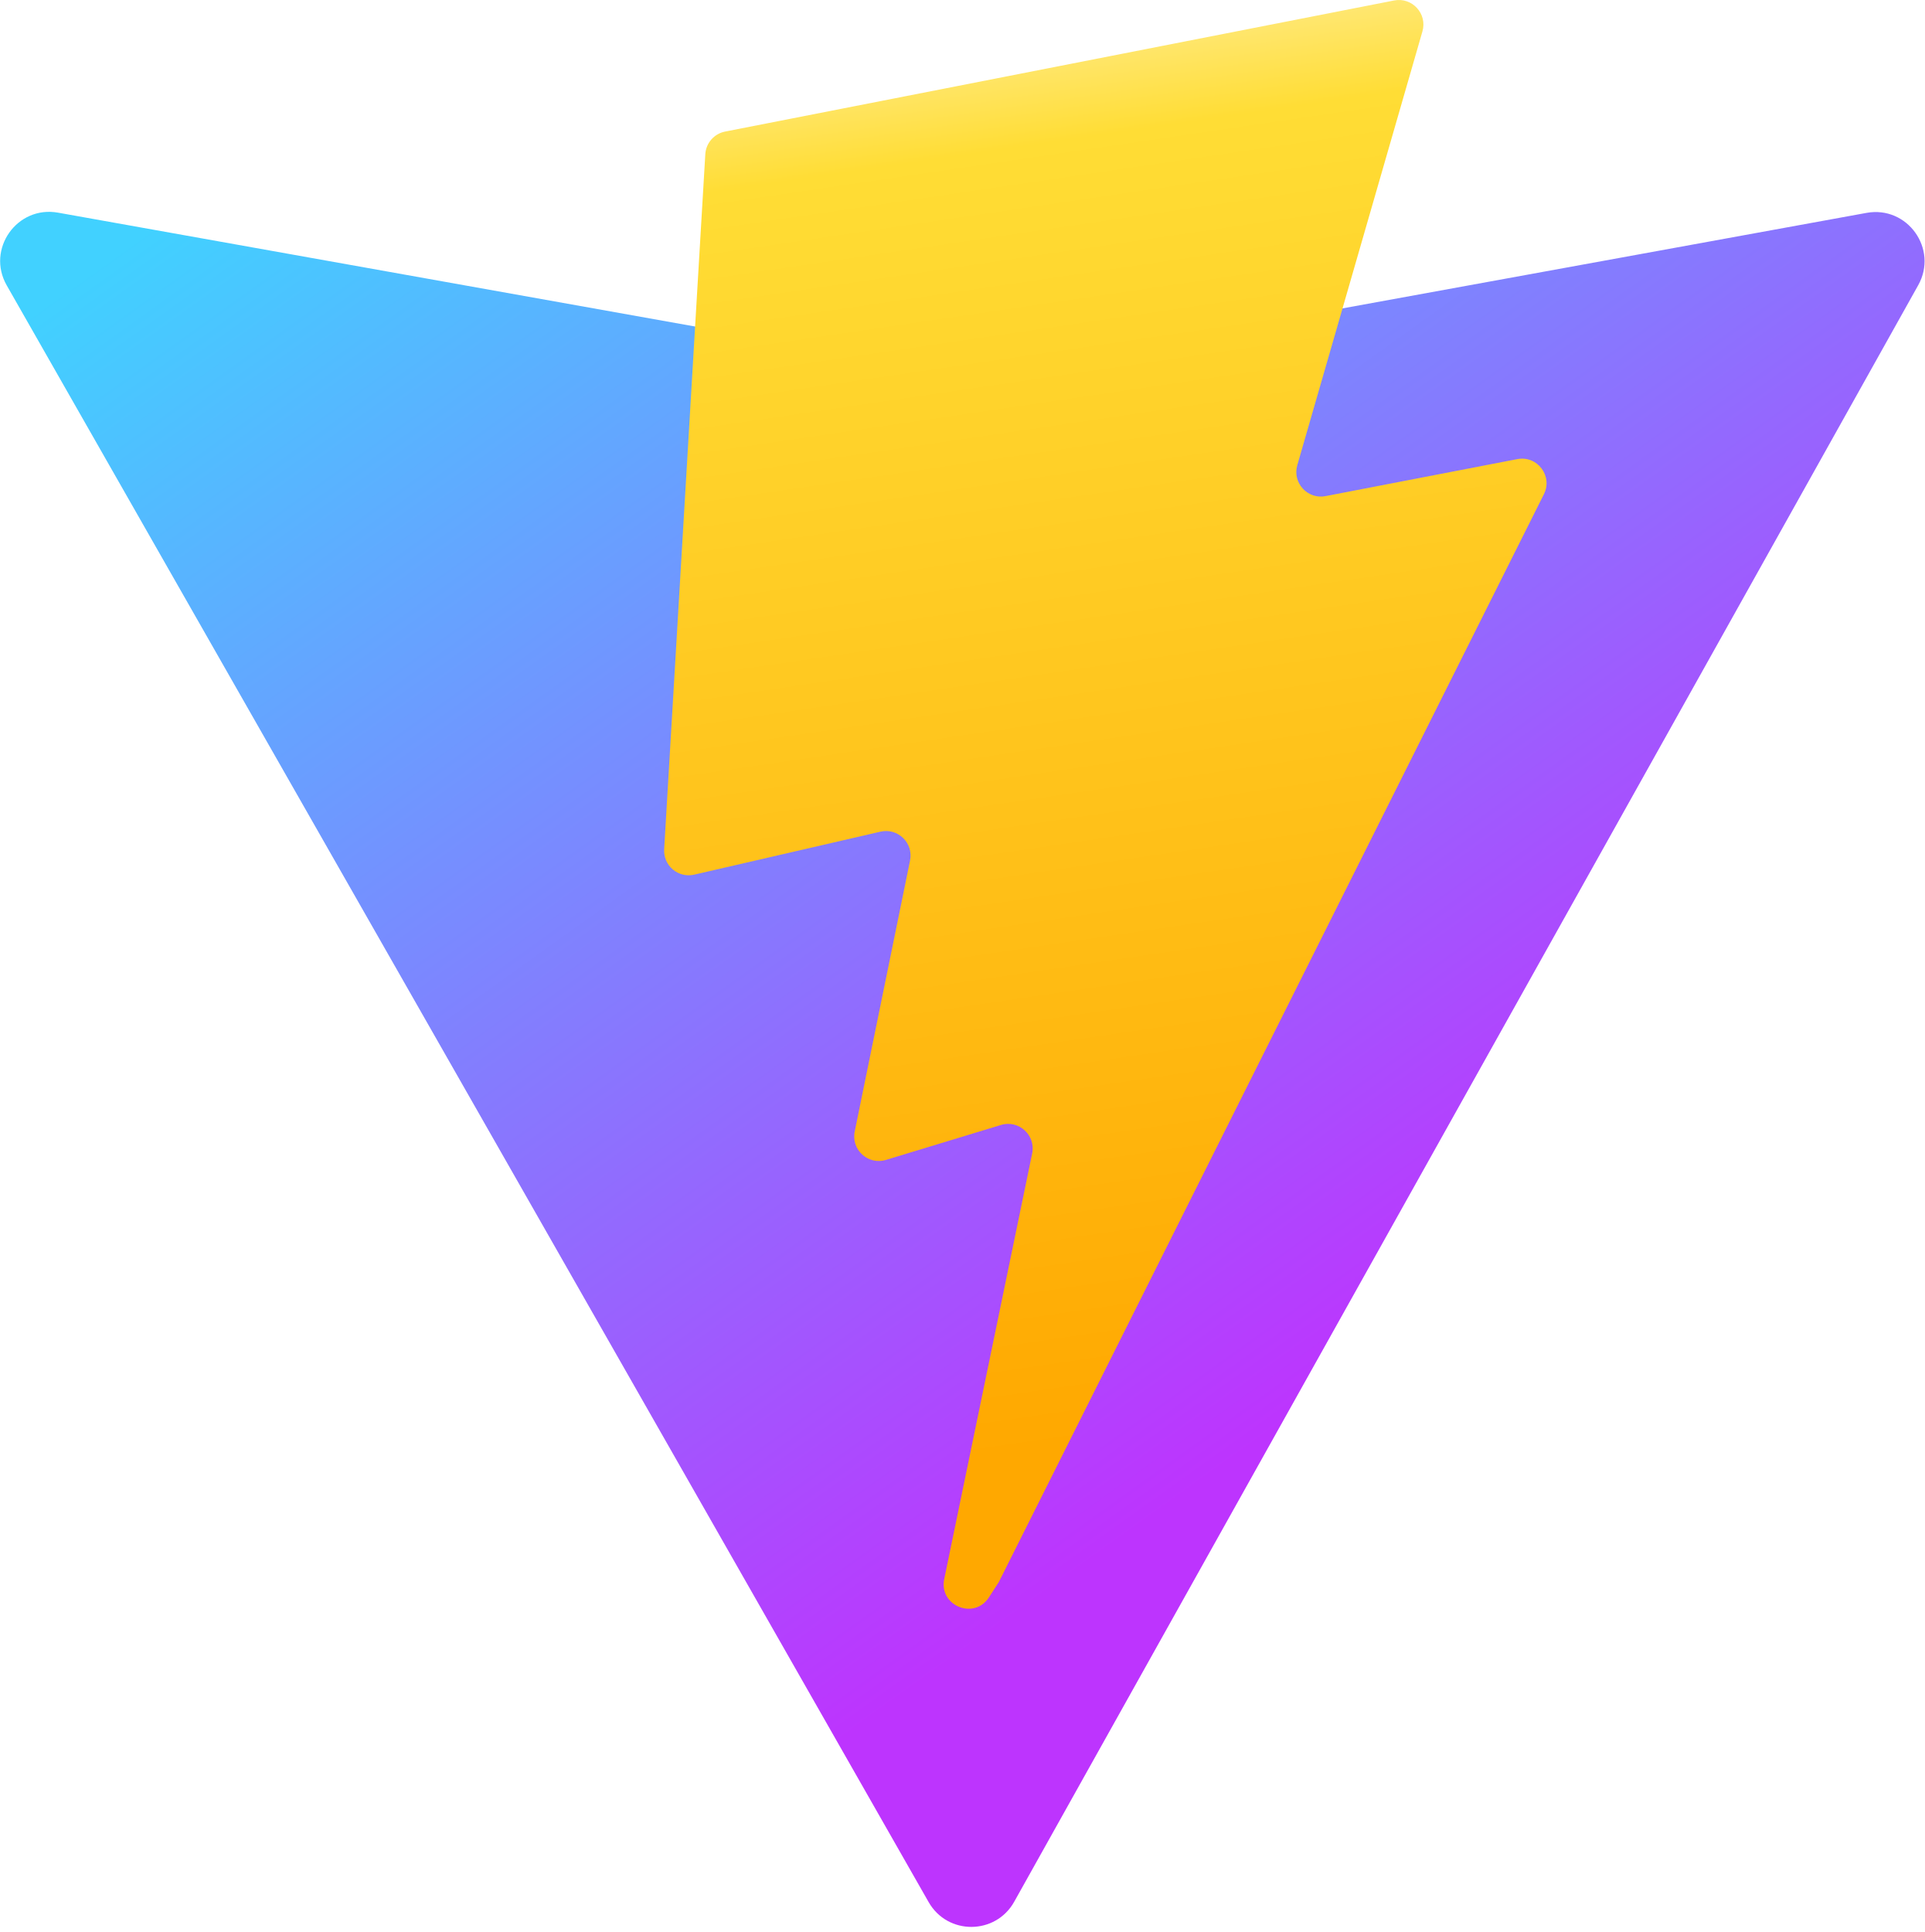
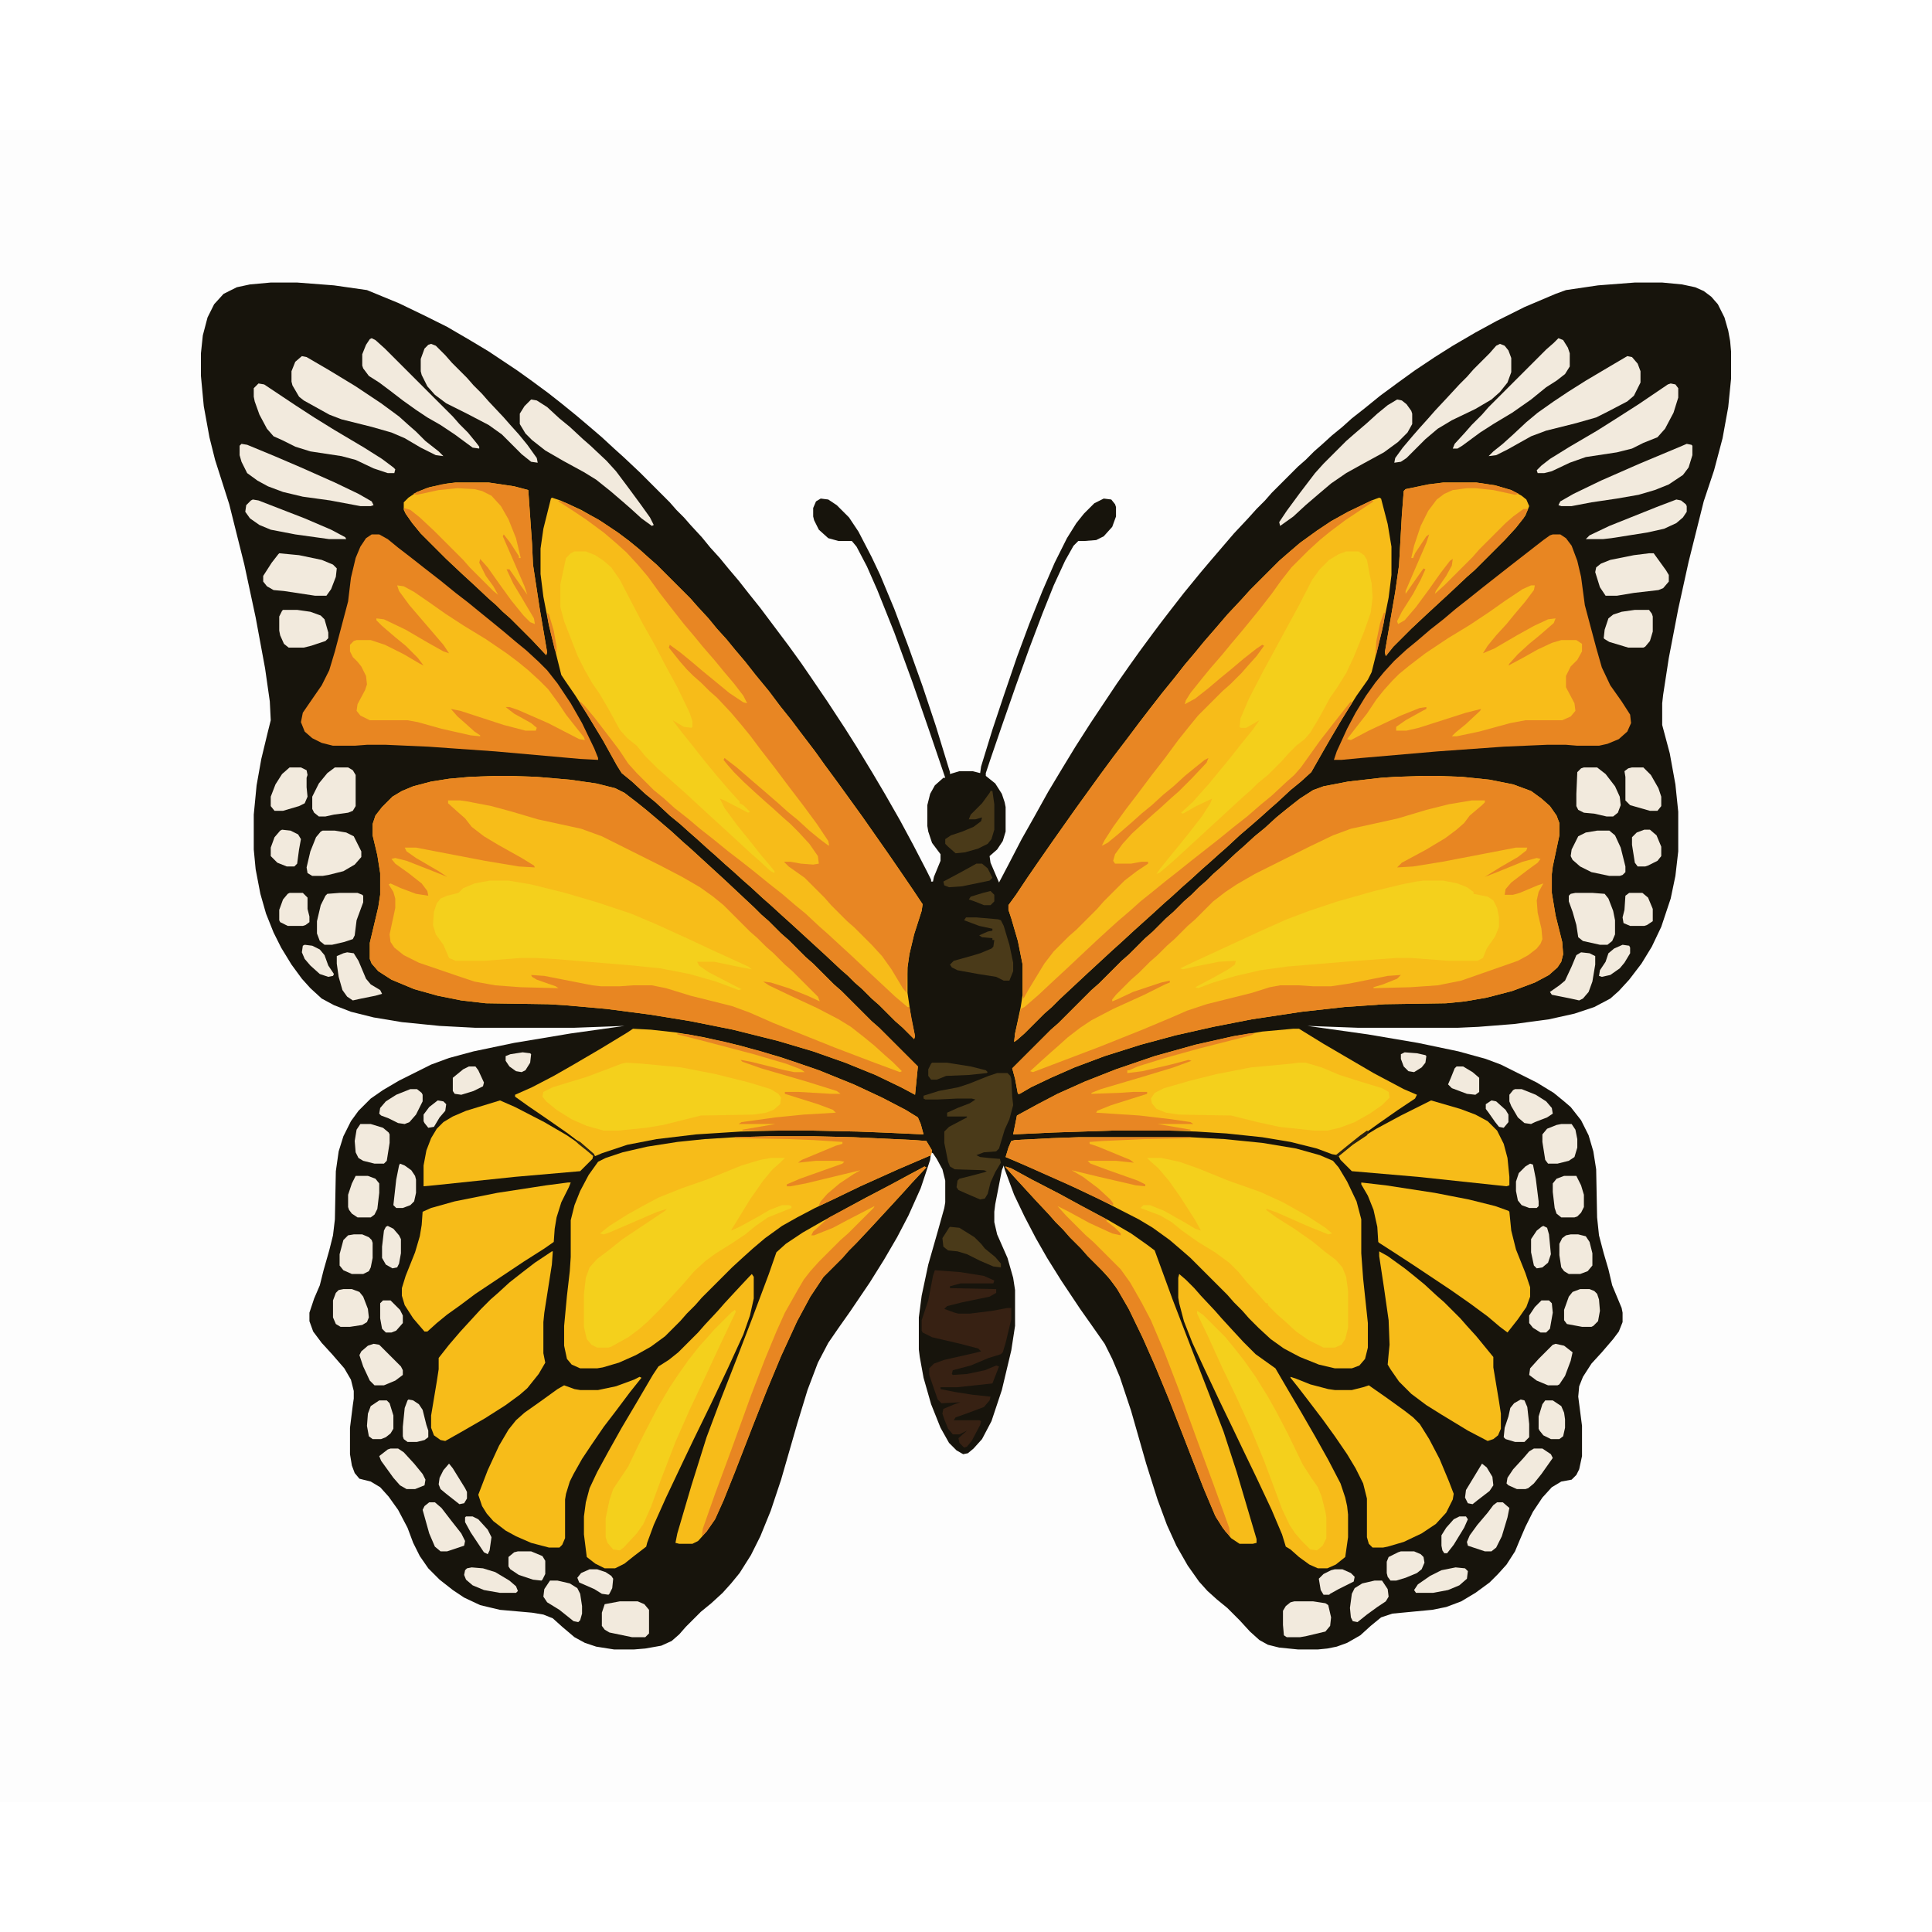
- <svg xmlns="http://www.w3.org/2000/svg" aria-hidden="true" role="img" class="iconify iconify--logos" width="31.88" height="32" preserveAspectRatio="xMidYMid meet" viewBox="0 0 256 257">
-   <defs>
-     <linearGradient id="IconifyId1813088fe1fbc01fb466" x1="-.828%" x2="57.636%" y1="7.652%" y2="78.411%">
-       <stop offset="0%" stop-color="#41D1FF" />
-       <stop offset="100%" stop-color="#BD34FE" />
-     </linearGradient>
-     <linearGradient id="IconifyId1813088fe1fbc01fb467" x1="43.376%" x2="50.316%" y1="2.242%" y2="89.03%">
-       <stop offset="0%" stop-color="#FFEA83" />
-       <stop offset="8.333%" stop-color="#FFDD35" />
-       <stop offset="100%" stop-color="#FFA800" />
-     </linearGradient>
-   </defs>
-   <path fill="url(#IconifyId1813088fe1fbc01fb466)" d="M255.153 37.938L134.897 252.976c-2.483 4.44-8.862 4.466-11.382.048L.875 37.958c-2.746-4.814 1.371-10.646 6.827-9.67l120.385 21.517a6.537 6.537 0 0 0 2.322-.004l117.867-21.483c5.438-.991 9.574 4.796 6.877 9.62Z" />
-   <path fill="url(#IconifyId1813088fe1fbc01fb467)" d="M185.432.063L96.44 17.501a3.268 3.268 0 0 0-2.634 3.014l-5.474 92.456a3.268 3.268 0 0 0 3.997 3.378l24.777-5.718c2.318-.535 4.413 1.507 3.936 3.838l-7.361 36.047c-.495 2.426 1.782 4.5 4.151 3.78l15.304-4.649c2.372-.72 4.652 1.36 4.15 3.788l-11.698 56.621c-.732 3.542 3.979 5.473 5.943 2.437l1.313-2.028l72.516-144.72c1.215-2.423-.88-5.186-3.54-4.672l-25.505 4.922c-2.396.462-4.435-1.77-3.759-4.114l16.646-57.705c.677-2.35-1.37-4.583-3.769-4.113Z" />
+ <svg xmlns="http://www.w3.org/2000/svg" version="1.1" viewBox="0 0 2048 1773" width="1280" height="1280">
+   <path transform="translate(0)" d="m0 0h2048v1773h-2048z" fill="#FDFDFD" />
+   <path transform="translate(287,162)" d="m0 0h28l39 3 35 5 34 14 29 14 22 11 24 14 20 12 30 20 14 10 19 14 14 11 16 13 13 11 14 12 13 12 10 9 17 16 32 32 7 8 8 8 7 8 12 13 9 11 10 11 9 11 11 13 11 14 12 15 30 40 13 18 11 16 17 25 19 29 12 19 17 28 13 22 16 28 14 26 14 27 5 10v2h2l1-5 7-17v-7l-9-12-4-12-1-6v-22l3-12 5-9 9-8h2l-17-50-18-52-19-52-18-45-11-25-11-21-5-6h-14l-11-3-10-9-5-10-1-4v-9l3-7 5-3 8 1 9 6 13 13 10 15 14 27 9 19 15 36 15 40 15 42 14 42 15 49v2l10-3h14l8 2 1-7 12-39 12-36 14-41 13-35 14-35 13-30 13-26 10-16 8-10 11-11 10-5 8 1 4 5 1 3v10l-4 11-9 10-8 4-13 1h-6l-5 5-9 16-12 26-12 30-14 37-14 39-15 43-12 35-5 15v3l10 8 7 11 3 9 1 5v26l-3 10-6 9-8 7 1 7 9 21 10-19 14-27 13-23 15-27 15-25 14-23 16-25 28-42 14-20 10-14 14-19 9-12 10-13 14-18 18-22 11-13 24-28 15-16 9-10 9-9 7-8 28-28 8-7 9-9 8-7 11-10 11-9 10-9 14-11 16-13 19-14 18-13 21-14 19-12 24-14 22-12 30-15 33-14 11-4 34-5 39-3h29l21 2 14 3 9 4 8 6 7 8 7 14 4 14 2 11 1 11v29l-3 30-6 33-9 34-11 33-16 64-11 50-10 52-6 39-1 9v23l8 30 6 33 3 29v42l-3 26-5 24-10 30-10 21-11 18-13 17-11 12-9 8-17 9-21 7-27 6-37 5-38 3-22 1h-105l-54-2 64 9 53 9 43 9 29 8 16 6 38 19 18 11 11 9 7 6 11 14 8 16 5 17 3 19 1 51 2 19 5 19 5 17 4 17 10 24 1 5v10l-4 10-6 8-12 14-11 12-9 14-4 10-1 11 4 31v32l-3 14-3 6-5 5-11 2-10 6-10 11-10 15-8 16-6 14-5 12-9 14-9 10-9 9-15 11-15 9-16 6-15 3-42 4-12 4-11 9-11 10-14 8-11 4-10 2-10 1h-21l-20-2-12-3-9-5-10-9-11-12-13-13-11-9-10-9-9-10-12-17-12-21-10-22-10-27-12-38-16-56-12-36-8-19-8-16-14-20-12-17-20-30-15-24-12-21-12-23-11-23-10-27-1-4-2 5-7 36-1 8v11l3 13 11 25 6 21 2 13v38l-4 26-10 42-11 33-10 19-9 10-6 5-5 1-7-4-8-8-9-16-10-25-8-28-4-22-1-8v-34l3-23 7-33 10-35 7-25 1-6v-23l-3-12-6-11-4-6-2-1-1 8-10 30-13 29-12 23-14 24-15 24-21 31-12 17-11 16-11 21-11 29-11 36-17 59-11 33-11 27-10 20-12 19-9 11-9 10-12 11-11 9-16 16-7 8-8 7-11 5-17 3-12 1h-21l-19-3-12-4-11-6-13-11-10-9-10-4-12-2-34-3-21-5-17-8-12-8-14-11-12-12-9-13-7-14-6-16-10-19-10-14-9-10-10-6-12-3-5-6-3-8-2-12v-28l3-24 1-7v-8l-3-12-7-12-13-15-11-12-9-12-4-11v-9l5-15 6-14 4-16 6-21 4-16 2-17 1-51 3-21 5-16 8-16 8-11 13-13 13-9 17-10 34-17 19-7 26-7 43-9 60-10 57-8-54 2h-104l-38-2-40-4-30-5-24-6-18-7-13-7-12-11-9-10-11-15-11-18-8-16-8-20-6-21-5-26-2-21v-37l3-31 5-28 7-29 3-12-1-20-5-35-10-54-12-56-16-64-15-47-6-24-6-33-3-32v-24l2-19 5-19 7-14 10-11 14-7 14-3z" fill="#17140C" />
+   <path transform="translate(1508,685)" d="m0 0h15l27 1 29 3 25 5 19 7 11 8 9 8 7 10 3 8v13l-7 33-1 8v20l4 24 7 28 1 13-2 8-4 6-9 8-15 8-24 9-27 7-23 4-20 2-65 1-43 3-45 5-53 8-41 8-40 9-37 10-38 12-32 12-25 11-21 10-12 7h-2l-3-16-3-11 41-41 8-7 35-35 8-7 24-24 8-7 17-17 8-7 14-14 8-7 11-11 8-7 8-8 8-7 7-7 8-7 16-15 8-7 12-11 11-9 12-11 11-9 14-11 14-9 11-4 26-5 35-4 15-1z" fill="#F7BD19" />
+   <path transform="translate(525,685)" d="m0 0h15l29 1 35 3 28 4 20 5 10 5 13 10 10 8 13 11 14 12 12 11 8 7 36 33 32 30 7 7 8 7 13 13 8 7 18 18 8 7 22 22 8 7 32 32 8 7 41 41-3 30-15-8-27-13-32-13-34-12-37-11-48-12-45-9-43-7-46-6-45-4-17-1-66-1-26-3-25-5-25-7-24-10-14-9-7-8-2-5v-17l9-38 2-13v-23l-3-19-5-21v-12l3-9 7-9 11-11 10-6 12-5 19-5 19-3 22-2z" fill="#F7BD19" />
+   <path transform="translate(1462,390)" d="m0 0 2 1 7 27 4 24v30l-3 24-7 35-11 44-4 8-12 17-15 24-13 22-20 35-11 10-11 9-14 13-8 7-10 9-8 7-14 12-14 13-8 7-10 9-8 7-12 11-8 7-12 11-8 7-12 11-20 18-13 12-10 9-26 24-30 28-8 8-8 7-21 21-8 7-3 2 1-9 6-28 2-13v-32l-5-25-7-24-3-9v-5l8-11 12-18 11-16 16-23 24-34 26-36 14-19 16-21 12-16 10-13 14-18 13-16 11-14 11-13 9-11 13-15 12-14 15-16 9-10 31-31 8-7 14-12 18-13 15-10 18-10 25-12z" fill="#F7BC19" />
+   <path transform="translate(585,390)" d="m0 0 9 3 22 10 21 12 18 12 12 9 11 9 10 9 8 7 36 36 7 8 12 13 9 11 10 11 9 11 11 13 11 14 14 17 12 16 12 15 9 12 16 21 10 14 14 19 26 36 28 40 11 16 15 22 10 15-1 7-8 25-5 21-2 14v27l4 27 4 19-1 3-12-12-8-7-17-17-8-7-10-10-8-7-7-7-8-7-16-15-36-33-10-9-12-11-8-7-13-12-8-7-11-10-8-7-11-10-8-7-11-10-8-7-10-9-11-9-15-14-11-9-14-13-11-9-5-8-15-27-17-28-12-19-11-16-4-6-13-52-6-31-3-24v-27l3-21 8-32z" fill="#F7BC19" />
+   <path transform="translate(815,1067)" d="m0 0h48l42 1 64 3 13 1 6 10-1 5-35 15-40 18-29 14-19 9-19 10-16 9-18 13-13 11-10 9-12 11-32 32-7 8-9 9-7 8-16 16-15 11-16 9-18 8-17 5-6 1h-18l-9-4-5-6-3-14v-21l3-32 3-26 1-15v-39l4-16 6-15 9-17 10-14 8-4 18-6 26-6 32-5 29-3 32-2z" fill="#F7BC19" />
+   <path transform="translate(1143,1068)" d="m0 0h119l36 2 40 4 36 6 25 7 14 6 6 7 9 15 10 21 5 19v36l2 27 5 47v26l-3 12-6 7-8 3h-18l-17-4-20-8-17-9-14-10-13-12-10-10-7-8-9-9-7-8-39-39-8-7-14-12-18-13-15-9-41-21-36-17-36-16-28-12 3-10 3-7 4-1 39-2z" fill="#F7BC19" />
+   <path transform="translate(1508,685)" d="m0 0h15l27 1 29 3 25 5 19 7 11 8 9 8 7 10 3 8v13l-7 33-1 8v20l4 24 7 28 1 13-2 8-4 6-9 8-15 8-24 9-27 7-23 4-20 2-65 1-43 3-45 5-53 8-41 8-40 9-37 10-38 12-32 12-25 11-21 10-12 7h-2l-3-16-3-11 41-41 8-7 35-35 8-7 24-24 8-7 17-17 8-7 14-14 8-7 11-11 8-7 8-8 8-7 7-7 8-7 16-15 8-7 12-11 11-9 12-11 11-9 14-11 14-9 11-4 26-5 35-4 15-1zm52 26-24 4-24 6-30 9-27 6-23 5-19 7-25 12-58 29-19 11-12 8-13 10-19 19-8 7-14 14-8 7-10 10-8 7-12 12-8 7-16 16-4 5v2l5-2 17-8 30-10 9-2v2l-5 2-22 11-33 15-23 12-12 8-13 10-10 9-8 7-10 9-12 11 3 1 21-8 50-19 45-18 31-13 16-7 21-7 48-12 19-6 11-2h20l15 1h19l20-3 40-8 14-1-4 4-15 6-10 3v1l39-1 29-2 25-5 60-21 11-6 9-7 4-5 2-5-1-11-4-17-1-13 2-9 5-9-6 2-19 8-7 2h-9l1-6 6-7 17-13 11-8 3-4-4-1-15 4-27 11-13 5 16-10 19-11 9-7 1-3h-12l-78 15-31 5-17 1 5-5 26-14 20-12 12-9 8-7 6-8 13-11 3-3v-2z" fill="#E88622" />
+   <path transform="translate(525,685)" d="m0 0h15l29 1 35 3 28 4 20 5 10 5 13 10 10 8 13 11 14 12 12 11 8 7 36 33 32 30 7 7 8 7 13 13 8 7 18 18 8 7 22 22 8 7 32 32 8 7 41 41-3 30-15-8-27-13-32-13-34-12-37-11-48-12-45-9-43-7-46-6-45-4-17-1-66-1-26-3-25-5-25-7-24-10-14-9-7-8-2-5v-17l9-38 2-13v-23l-3-19-5-21v-12l3-9 7-9 11-11 10-6 12-5 19-5 19-3 22-2zm-50 26v3l10 9 8 7 7 9 13 10 15 9 25 14 13 8 1 2-17-1-36-6-73-14h-12l2 4 10 7 24 14 9 6-20-8-23-9-12-3-4 1 4 5 14 10 14 11 6 8 1 5-13-2-16-6-11-5-2 1 5 8 2 7v10l-6 28 1 8 4 6 10 8 16 8 41 14 18 6 22 4 27 2 40 1-3-2-20-7-5-3-1-2 14 1 51 10 9 1h20l14-1h20l15 3 26 8 44 11 19 7 25 11 65 26 42 16 27 10 2-1-10-10-8-7-11-10-11-9-14-11-13-8-23-12-28-13-23-11-6-4 8 1 19 6 20 8 13 6-2-5-27-27-8-7-12-12-8-7-9-9-8-7-28-28-11-9-14-10-19-11-23-12-62-31-22-8-46-10-27-8-22-6-26-5-7-1z" fill="#E88622" />
+   <path transform="translate(1646,429)" d="m0 0h8l6 4 6 8 6 16 4 17 4 30 12 45 6 21 9 19 12 17 9 14 1 9-4 9-9 8-12 5-9 2h-23l-12-1h-20l-46 2-70 5-81 7-21 2h-8l3-9 11-24 9-17 11-18 10-14 9-11 11-12 13-12 11-9 14-12 14-11 13-11 14-11 15-12 28-22 36-28 7-5z" fill="#E88622" />
+   <path transform="translate(394,429)" d="m0 0h8l9 5 11 9 13 10 14 11 18 14 16 13 13 10 11 9 16 13 11 9 13 11 11 9 13 12 9 9 11 14 14 21 12 21 13 27 4 10v2l-19-1-90-8-71-5-45-2h-20l-13 1h-23l-12-3-10-5-8-7-4-10 2-10 11-16 9-13 8-16 6-20 14-53 3-25 5-21 5-12 6-9z" fill="#E88622" />
+   <path transform="translate(671,953)" d="m0 0 19 1 27 3 29 5 39 9 42 12 41 14 37 15 30 14 25 13 13 8 3 7 3 11-44-2-26-1-48-1h-37l-39 1-47 3-42 5-31 6-27 9-7 3-12-11-17-13-23-16-19-13-14-10v-2l18-8 23-12 21-12 29-17 28-17z" fill="#F7BC19" />
+   <path transform="translate(1371,953)" d="m0 0h6l26 16 53 31 32 17 14 6-2 4-18 12-20 14-18 13-12 9-14 12-6-1-16-6-28-7-30-5-38-4-32-2-29-1h-61l-61 2-43 2 4-20 22-12 21-11 29-13 33-13 41-14 43-12 40-9 31-5z" fill="#F7BC19" />
+   <path transform="translate(1454,393)" d="m0 0 2 1-30 20-16 12-11 9-12 11-18 18-11 14-10 14-14 18-18 22-11 13-9 11-13 15-9 11-12 15-5 8-1 4 11-6 14-11 13-11 11-9 13-11 14-11 6-4 2 1-8 11-9 10-7 8-12 12-8 7-26 26-9 11-12 15-14 19-14 18-15 20-13 17-13 18-9 14-3 6 6-3 11-9 15-13 10-9 11-9 12-11 11-9 12-11 11-9 10-8 4-2-2 5-16 17-13 13-8 7-12 11-8 7-10 9-12 11-10 11-8 11-2 7 2 3h17l11-2h7v2l-12 8-13 10-22 22-7 8-22 22-8 7-16 16-10 13-17 28-5 9-1-4v-32l-5-25-7-24-3-9v-5l8-11 12-18 11-16 16-23 24-34 26-36 14-19 16-21 12-16 10-13 14-18 13-16 11-14 11-13 9-11 13-15 12-14 15-16 9-10 31-31 8-7 14-12 18-13 15-10 18-10z" fill="#E88623" />
+   <path transform="translate(592,393)" d="m0 0 9 3 16 8 17 9 21 14 12 9 11 9 10 9 8 7 36 36 7 8 12 13 9 11 10 11 9 11 11 13 11 14 14 17 12 16 12 15 9 12 16 21 10 14 14 19 26 36 28 40 11 16 15 22 10 15-1 7-8 25-5 21-2 14-1 27-4-5-12-20-10-14-11-12-18-18-8-7-17-17-7-8-21-21-17-12-5-5h7l11 2 13 1 6-1-1-8-9-13-12-13-8-8-8-7-11-10-8-7-10-9-13-12-10-10-7-8-4-5 1-2 13 10 15 13 14 12 15 13 10 9 11 9 12 11 11 9 8 6 2 1-1-5-12-18-14-19-16-21-15-20-14-18-12-16-9-11-11-13-15-16-8-7-9-9-8-7-7-7-7-8-12-15 1-3 11 8 11 9 13 11 11 9 17 14 15 10 4 1-4-8-10-13-11-13-9-11-13-15-9-11-11-13-11-14-14-18-13-18-11-13-12-13-10-9-14-12-19-14-15-10-14-9z" fill="#E88623" />
+   <path transform="translate(797,1213)" d="m0 0 2 3v23l-4 18-7 20-16 35-18 38-19 39-11 23-18 38-13 29-7 19-1 4-13 10-10 8-10 5h-11l-10-5-9-7-3-24v-19l2-15 4-15 8-17 12-22 14-25 16-27 17-29 6-9 11-7 10-8 21-21 7-8 14-15 7-8 12-13 14-15z" fill="#F7BB19" />
+   <path transform="translate(1250,1213)" d="m0 0 7 6 9 9 7 8 15 16 7 8 11 12 12 13 13 13 21 15 14 24 13 22 15 26 14 25 13 25 5 15 2 9 1 9v24l-3 21-10 8-9 4h-10l-9-4-11-8-9-8-5-3-4-13-11-26-16-34-14-29-11-23-14-29-16-34-13-28-9-23-5-19-1-6v-21z" fill="#F7BB19" />
+   <path transform="translate(609,447)" d="m0 0h12l10 4 9 6 8 7 9 13 24 46 13 23 12 23 12 22 13 27 3 9v6l-1 1-8-1-12-7 10 13 12 15 11 14 14 17 12 14 9 10 3 3v2l4 2 7 7-2 1-25-13-5-2 5 10 14 19 13 16 11 14 11 13 4 5v2l-4-2-12-11-8-7-13-12-36-33-13-12-12-11-8-7-10-9-8-7-13-13-9-11-10-8-8-9-12-22-10-17-7-10-8-14-8-16-14-36-4-15v-24l6-28 5-5z" fill="#F4CF1B" />
+   <path transform="translate(1427,447)" d="m0 0h13l6 4 3 5 3 16 2 9 1 15-2 16-7 20-11 27-8 17-10 16-7 10-12 22-9 15-6 7-9 7-8 8-7 8-15 15-11 9-7 7-8 7-12 11-13 12-12 11-13 12-24 22-14 12-4 2 4-6 13-16 9-11 8-10 14-18 9-14 2-5-17 8-14 8-2-1 13-12 7-8 9-10 9-11 14-17 11-14 13-16 7-10-14 8h-6l-1-1 1-9 9-21 15-29 12-22 13-24 12-22 15-29 8-11 10-10 10-6z" fill="#F4CF1B" />
+   <path transform="translate(519,796)" d="m0 0h20l24 4 36 9 34 10 36 12 26 11 33 15 30 14 35 16 4 3-11-2-29-6h-18l2 4 10 7 27 14 8 4-3 1-24-9-28-8-31-6-29-3-84-7-19-1h-16l-39 3h-30l-7-3-6-14-8-11-3-10 1-14 3-9 4-5 7-3 12-3 5-5 12-5z" fill="#F4D01C" />
+   <path transform="translate(1509,796)" d="m0 0h21l15 3 10 4 7 5v2l15 3 6 4 4 8 2 10v10l-4 10-9 13-4 10-6 3h-30l-40-3h-16l-42 3-73 6-29 4-26 6-24 7-16 6-3-1 19-10 16-9 7-5 1-4-18 1-25 5-13 3-3-1 19-9 65-30 29-13 24-9 30-10 39-11 29-7 15-3z" fill="#F4D01C" />
+   <path transform="translate(1623,483)" d="m0 0h4l-1 5-9 12-11 13-9 11-11 12-9 11-5 8 12-5 24-14 18-10 15-7 8-1-2 5-15 13-11 9-12 11-9 10-1 2 15-8 16-9 15-7 10-3h16l6 4v8l-5 9-7 7-5 10v12l9 17 1 8-5 6-9 4h-39l-16 3-33 9-24 5h-5l4-4 11-9 15-14 1-2-16 4-50 16-13 3h-11v-4l10-7 18-10 4-2v-2l-7 1-20 8-34 16-19 10-4-1 10-13 11-14 10-15 8-10 9-10 7-7 11-9 17-13 24-16 23-14 21-14 17-12 18-12z" fill="#F8BD19" />
+   <path transform="translate(421,483)" d="m0 0 7 1 11 6 16 11 17 12 20 13 23 14 22 15 12 9 11 9 12 11 9 9 11 15 8 12 11 14 8 10 1 3-6-1-33-17-32-14-9-3h-4l9 7 18 10 6 5-1 3h-11l-23-6-46-15-10-2 7 8 8 7 10 9 6 4v1l-10-1-31-7-25-7-11-2h-40l-10-5-4-5 1-7 8-15 2-6-1-9-5-10-4-5-5-5-3-6v-7l4-4 3-1h15l15 5 20 10 17 10 4 2-6-8-13-13-11-9-14-12-6-6v-2l8 1 23 11 24 14 16 9 6 2-6-9-36-42-11-15z" fill="#F8BD19" />
+   <path transform="translate(980,1099)" d="m0 0 2 1-15 16-9 10-11 12-24 26-15 16-8 8-7 8-20 20-14 21-14 26-17 37-15 36-15 38-19 49-12 30-9 20-9 13-9 10-6 3h-14l-4-1 2-10 15-51 16-51 15-40 18-46 15-39 18-48 8-23 10-9 18-12 21-12 46-25 25-13 22-12z" fill="#F7BC19" />
+   <path transform="translate(1066,1099)" d="m0 0 6 2 22 12 29 15 22 12 30 16 24 14 17 12 8 6 19 52 20 52 19 49 15 39 14 43 21 71v4l-4 1h-14l-9-6-9-11-8-13-13-31-19-49-18-46-15-36-12-27-14-29-12-21-8-11-9-10-15-15-7-8-12-12-7-8-8-8-7-8-15-16-22-24-9-10z" fill="#F7BC19" />
+   <path transform="translate(817,1090)" d="m0 0h15l-5 5-8 7-10 12-14 20-11 18-8 13-1 2 9-4 20-11 12-7 13-5h7l3 1v2l-25 10-13 9-11 9-15 10-16 10-11 8-12 11-13 15-11 12-12 13-14 14-8 7-12 9-18 10-3 1h-12l-6-3-5-6-3-13v-35l2-17 4-11 8-9 12-9 15-12 45-30 2-2-10 3-51 22-6 2-4-1 10-8 19-12 18-10 15-8 25-10 26-9 37-15 20-6z" fill="#F4D01C" />
+   <path transform="translate(1216,1090)" d="m0 0h15l19 4 20 7 32 13 34 12 24 11 25 14 20 13 7 6-4 1-20-8-34-15-11-4-1 1 11 8 19 12 20 14 12 10 12 9 7 8 4 10 2 15v39l-3 12-4 6-7 3h-12l-16-8-13-9-12-11-8-7-10-10v-2h-2l-7-8-13-14-9-11-10-10-15-11-18-11-17-12-11-9-12-7-21-8 3-3h7l15 6 23 13 10 6 6 2-6-11-16-25-12-17-11-13-9-8z" fill="#F4D01C" />
+   <path transform="translate(602,1116)" d="m0 0h3l-2 5-8 16-5 16-2 12-1 14-10 7-22 14-51 34-16 12-14 10-11 9-10 9h-3l-12-14-9-14-3-10v-8l4-13 10-25 5-17 2-12 1-14 9-4 25-7 45-9 52-8z" fill="#F7BC19" />
+   <path transform="translate(1443,1116)" d="m0 0 26 3 52 8 36 7 28 7 14 5 1 1 2 20 5 20 10 25 5 15v10l-4 11-9 13-11 14-8-6-13-11-19-14-20-14-39-26-23-15-14-9-1-1-1-16-4-18-6-15-7-12z" fill="#F7BC19" />
+   <path transform="translate(678,1322)" d="m0 0 2 1-12 15-15 20-13 17-13 19-10 15-9 16-4 8-4 13-1 6v41l-3 7-3 3h-11l-19-5-16-7-11-6-13-10-7-8-5-8-4-12 10-26 12-26 10-17 8-10 9-8 17-12 18-13 7-4 11 4 6 1h19l19-4 19-7z" fill="#F7BC19" />
+   <path transform="translate(1368,1322)" d="m0 0 6 2 15 6 19 5 7 1h18l12-3 6-2 20 14 18 13 9 7 7 7 10 16 11 21 10 24 5 13-1 6-7 14-11 12-15 10-19 9-17 5-5 1h-11l-4-4-2-7v-41l-4-16-8-16-9-15-13-19-13-18-16-21-10-13-8-10z" fill="#F7BC19" />
+   <path transform="translate(483,374)" d="m0 0h35l27 4 15 4 4 57 1 22 7 46 8 47-1 3-15-16-23-23-8-7-7-7-8-7-16-15-12-11-17-16-27-27-9-11-7-10-2-4v-8l5-5 9-6 13-5 19-4z" fill="#F7BC19" />
+   <path transform="translate(1530,374)" d="m0 0h35l20 3 17 5 11 6 5 4 3 7-4 10-10 13-12 13-32 32-8 7-17 16-26 24-16 15-19 19-8 10-1-4 11-64 4-28 3-53 2-26 2-2 24-5z" fill="#F7BC19" />
+   <path transform="translate(585,1189)" d="m0 0h1l-1 14-8 51-1 10v33l2 10-7 12-12 15-8 7-15 11-22 14-26 15-16 9-5-1-7-5-3-8v-13l6-36 2-13v-12l11-14 12-14 22-24 10-10 8-7 12-11 14-11 13-10 15-10z" fill="#F7BC19" />
+   <path transform="translate(1462,1189)" d="m0 0 9 5 18 13 10 8 11 9 13 12 8 7 17 17 7 8 10 11 18 22v11l6 36 2 13v16l-3 7-5 4-6 2-21-11-28-17-16-10-16-12-13-13-9-13-3-5 1-11 1-10-1-26-5-35-5-33z" fill="#F7BC19" />
+   <path transform="translate(664,989)" d="m0 0 16 1 42 4 36 7 36 9 23 7 8 5 3 4-1 7-7 6-8 3-13 2-56 1-40 10-18 3-30 3h-15l-18-5-16-7-16-10-11-9-4-5 1-5 10-5 36-11 16-6 21-8z" fill="#F4D01C" />
+   <path transform="translate(1377,989)" d="m0 0h7l17 5 19 8 22 7 23 7 7 4 1 6-8 8-13 9-16 9-16 6-13 3h-14l-37-4-23-5-28-7-55-1-14-2-10-4-5-6-1-5 4-6 10-5 28-8 28-7 36-7 43-4z" fill="#F4D01C" />
+   <path transform="translate(530,1029)" d="m0 0 16 7 31 16 24 14 16 11 12 10-1 4-13 13-69 6-86 9-11 1v-22l3-16 5-13 6-10 7-7 10-6 14-6z" fill="#F7BC19" />
+   <path transform="translate(1517,1029)" d="m0 0 31 9 16 6 13 7 10 10 7 14 4 15 2 20v9l-3 1-94-10-70-6-12-12-2-4 7-7 15-11 18-11 26-14 16-8z" fill="#F7BC19" />
+   <path transform="translate(991,1209)" d="m0 0 27 2 25 4 9 4 2 1-1 3h-35l-11 3v2l49 1v4l-7 4-29 6-16 4-3 3 11 4 4 1h12l24-3 16-3h4v12l-6 25-3 10-2 2-13 4-19 8-19 5-1 4 1 1 15-1 19-4 12-5 3 1-7 18-37 4h-18v2l15 3 19 3 19 2-1 4-6 7-16 6-14 5-2 3h27l2 1-1 4-9 17-5 6-3 1-5-5-1-5 9-8-8 4h-7l-5-6-4-10-2-6 1-5 12-5 6-2-20 1-4-4-9-26v-7l5-5 11-4 31-7 8-2-3-3-19-5-30-7-10-5-1-2v-11l7-21 5-26z" fill="#372113" />
+   <path transform="translate(779,1251)" d="m0 0 1 2-18 38-13 28-18 38-15 34-15 39-11 30-8 18-7 10-14 15-4 3-7-1-6-7-2-6v-20l4-19 4-12 16-24 10-21 8-16 13-25 13-22 8-12 12-17 11-14 9-10 7-8 18-18z" fill="#F4D01C" />
+   <path transform="translate(1269,1252)" d="m0 0 6 4 24 24 9 11 11 14 12 17 13 21 9 16 12 23 16 33 9 14 7 10 4 10 4 16 1 6v22l-4 8-6 5-7-1-9-9-7-8-6-9-8-17-19-51-14-34-16-35-14-29-15-33-12-25z" fill="#F4D01C" />
+   <path transform="translate(1432,606)" d="m0 0 1 2-13 21-17 29-13 23-11 10-11 9-14 13-8 7-10 9-8 7-14 12-14 13-8 7-10 9-8 7-12 11-8 7-12 11-8 7-12 11-20 18-13 12-10 9-26 24-30 28-8 8-8 7-21 21-8 7-3 2 1-9 6-26 4-2 15-13 16-15 13-12 17-16 16-15 12-11 10-9 14-12 10-9 10-8 16-13 14-11 15-12 28-22 16-13 14-11 15-13 11-9 15-14 9-8 7-8 20-28 14-18 11-14z" fill="#E88623" />
+   <path transform="translate(980,1099)" d="m0 0 2 1-15 16-9 10-11 12-24 26-15 16-8 8-7 8-20 20-14 21-14 26-17 37-15 36-15 38-19 49-12 30-9 20-9 13-5 5 1-8 13-37 17-46 21-58 15-39 12-29 9-20 13-23 7-12 7-9 9-10 23-23 8-7 27-27 1-2-29 15-15 8-20 8h-3l2-4 11-10 6-5 28-15 32-17 34-18z" fill="#E88622" />
+   <path transform="translate(1066,1099)" d="m0 0 6 2 22 12 29 15 22 12 28 15v2l9 7 6 6v2l-9-2-24-11-22-12-12-6 9 10 21 21 8 7 29 29 10 14 12 21 10 19 14 33 15 39 20 55 17 46 17 47 1 9-5-5-10-15-12-28-16-41-19-49-16-39-14-32-16-33-13-22-10-13-20-20-7-8-12-12-7-8-8-8-7-8-15-16-22-24-9-10z" fill="#E88622" />
+   <path transform="translate(615,606)" d="m0 0 5 5 10 12 10 13 16 21 10 15 9 10 18 18 11 9 11 10 14 11 13 11 14 11 16 13 13 10 14 11 16 13 14 11 14 12 11 9 15 14 8 7 13 12 12 11 17 16 30 28 13 11h2l6 31-1 3-12-12-8-7-17-17-8-7-10-10-8-7-7-7-8-7-16-15-36-33-10-9-12-11-8-7-13-12-8-7-11-10-8-7-11-10-8-7-11-10-8-7-10-9-11-9-15-14-11-9-14-13-11-9-5-8-15-27-17-28-7-11z" fill="#E88623" />
+   <path transform="translate(718,958)" d="m0 0 12 1 39 8 38 10 35 11 26 9 37 15 30 14 25 13 13 8 3 7 3 11-44-2-26-1-48-1h-74v-1l35-6h-39l3-2 36-5 30-3 34-2-3-3-16-6-35-11v-2h15l34 2h10l-4-3-32-10-48-14-20-7-2-2 11 2 36 9 10 2h11l-4-3-16-6-34-10-57-15-24-6z" fill="#E88623" />
+   <path transform="translate(1324,958)" d="m0 0h6l-4 2-55 14-36 10-29 9-9 4h-2v3l16-2 30-7 19-5 3 1-19 7-33 10-44 13-10 4v1l29-1 15-1h15v2l-38 12-15 6-1 2 46 3 34 4 20 3 3 2h-38l35 6v1h-84l-61 2-43 2 4-20 22-12 21-11 29-13 33-13 41-14 43-12 40-9z" fill="#E88623" />
+   <path transform="translate(1057 1e3)" d="m0 0h11l3 3 1 3 1 19 1 9-4 15-5 11-6 20-3 3-13 1-8 3 4 2 9 1 12 1 1 4-6 10-5 11-3 12-3 5-5 1-14-6-9-4-2-3 1-7 2-2 12-3 15-4 2-1-3-1-31-1-5-3-2-5-4-20v-12l5-5 19-10v-1h-21v-4l11-5 13-5 6-4-4-1h-15l-21 1h-13l-2-1v-3l16-5 21-4 12-4 20-8z" fill="#4A3A19" />
+   <path transform="translate(483,374)" d="m0 0h35l27 4 15 4 4 57 1 22 7 46 8 47-1 3-15-16-23-23-8-7-7-7-8-7-16-15-12-11-17-16-27-27-9-11-7-10-2-6 7 2 10 8 15 14 31 31 7 8 25 25 5 4-5-9-8-11-7-14 1-4 8 9 12 17 13 18 13 16 7 7 5 2-1-6-13-22-9-15-7-15h3l14 20 5 7-3-9-13-30-10-23 1-2 7 9 9 14v2h2l-5-21-8-20-8-14-10-11-10-5-8-2-18-1-20 2-23 5-4-1 14-6 16-4z" fill="#E88623" />
+   <path transform="translate(1530,374)" d="m0 0h35l20 3 17 5 8 4-4 1-23-5-19-2h-9l-15 2-9 4-8 6-9 12-8 16-7 21-3 13h2l2-5 12-18 3-2-3 9-13 30-9 21v3l14-20 5-7 2 1-5 11-8 15-12 19-5 10 1 3 7-4 12-14 14-19 12-17 10-13 3-2-1 7-6 11-11 16-1 3 10-9 30-30 7-8 28-28 8-7 11-8h5l-5 10-9 11-11 12-32 32-8 7-17 16-26 24-16 15-19 19-8 10-1-4 11-64 4-28 3-53 2-26 2-2 24-5z" fill="#E88623" />
+   <path transform="translate(320,240)" d="m0 0 5 1 24 14 28 17 27 18 19 14 10 9 8 7 10 10 14 11 5 5-8-1-16-8-17-10-14-6-21-6-32-8-13-5-27-15-5-4-7-12-1-4v-11l4-10z" fill="#F2EADD" />
+   <path transform="translate(1725,240)" d="m0 0 5 1 6 7 3 8v12l-7 14-7 6-21 11-12 6-21 6-32 8-16 6-25 14-12 6-8 1 5-5 10-8 10-9 15-14 12-10 17-12 15-10 19-12 27-16z" fill="#F2EADD" />
+   <path transform="translate(815,1067)" d="m0 0h48l42 1 64 3 13 1 6 10-1 5-35 15-40 18-29 14-13 6h-2l2-4 7-8 13-11 15-10 7-4-58 14-16 3h-4v-2l14-6 45-16 2-2-5-1h-25l-19 2 4-3 36-15 7-2v-2l-31-2-26-1-57-1v-1z" fill="#E88622" />
+   <path transform="translate(1143,1068)" d="m0 0h119v1l-49 1-44 2-14 1v2l9 3 34 14 4 3-19-2h-30l3 3 19 7 31 11 8 4v2l-10-1-39-9-29-7 12 7 16 12 13 12 3 4v2l-6-2-31-15-36-16-29-13-12-5 3-10 3-7 4-1 39-2z" fill="#E88623" />
+   <path transform="translate(274,269)" d="m0 0 6 1 33 22 20 13 21 13 32 19 19 12 12 9 2 2-1 4h-7l-15-5-19-9-15-4-33-5-16-5-14-7-9-4-7-8-8-15-5-14-1-5v-9z" fill="#F2EADD" />
+   <path transform="translate(1771,269)" d="m0 0 5 1 3 4v10l-5 16-9 17-8 9-15 6-12 6-16 4-33 5-17 6-19 9-8 2h-7l-1-3 5-5 9-7 21-13 29-17 19-12 25-16 31-21z" fill="#F2EADD" />
+   <path transform="translate(563,286)" d="m0 0 6 1 11 7 13 12 11 9 14 13 8 7 17 16 10 11 12 16 14 19 10 14 4 8-2 1-11-8-11-10-8-7-14-12-15-12-13-8-22-12-19-11-14-11-7-7-6-10v-11l5-8z" fill="#F2EADD" />
+   <path transform="translate(1481,286)" d="m0 0 5 1 5 4 5 7 1 3v11l-5 9-10 10-15 11-22 12-18 10-16 11-13 11-14 12-13 12-14 10-1-4 8-12 14-19 16-21 9-10 24-24 8-7 14-12 11-10 11-9z" fill="#F2EADD" />
+   <path transform="translate(1590,227)" d="m0 0 5 2 4 5 3 8v15l-4 11-8 10-9 8-17 10-25 12-15 9-13 11-20 20-6 4-7 1 1-5 8-11 11-13 7-8 9-10 7-8 14-15 12-13 8-8 7-8 17-17 7-8z" fill="#F2EADD" />
+   <path transform="translate(457,227)" d="m0 0 5 2 10 10 7 8 16 16 7 8 9 9 7 8 16 17 7 8 9 10 9 11 10 14 1 5-7-1-10-8-21-21-14-10-23-12-22-11-12-9-8-9-6-12-1-4v-13l4-11 4-4z" fill="#F2EADD" />
+   <path transform="translate(1788,333)" d="m0 0 5 1 1 1v10l-4 13-6 8-15 10-15 6-17 5-23 4-27 4-21 4h-11l-3-1 2-4 14-8 29-14 41-18 43-18z" fill="#F2EADD" />
+   <path transform="translate(256,333)" d="m0 0 6 1 29 12 28 12 36 16 25 12 14 8 2 4-3 1h-11l-32-6-29-4-21-5-16-6-11-6-11-8-6-12-2-7v-10z" fill="#F2EADD" />
+   <path transform="translate(394,221)" d="m0 0 4 2 10 9 72 72 7 8 9 9 9 11 3 4v2l-7-1-19-14-15-10-14-8-12-8-14-10-13-10-12-9-11-7-6-8-1-3v-12l4-10 4-6z" fill="#F2EADD" />
+   <path transform="translate(1652,221)" d="m0 0 5 2 5 8 2 6v14l-5 8-9 7-11 7-16 13-20 14-20 12-14 9-19 14-5 3h-5l2-5 11-12 7-8 11-11 7-8 61-61 8-7z" fill="#F2EADD" />
+   <path transform="translate(1748,449)" d="m0 0h5l13 18 3 5v7l-6 7-5 2-26 3-18 3h-12l-6-9-5-16 1-5 5-4 10-4 25-5z" fill="#F2EADD" />
+   <path transform="translate(296,449)" d="m0 0 21 2 24 5 12 5 4 4-1 9-5 13-5 7h-12l-33-5-11-1-7-4-4-5v-6l9-14 7-9z" fill="#F2EADD" />
+   <path transform="translate(360,809)" d="m0 0h19l5 2 1 1v7l-7 19-2 16-2 4-9 3-13 3h-8l-5-4-3-8v-13l4-17 5-10 2-2z" fill="#F2EADD" />
+   <path transform="translate(1670,809)" d="m0 0h18l13 1 4 5 5 13 2 10v15l-3 7-5 4h-8l-18-4-5-4-2-13-4-14-4-11v-6l2-2z" fill="#F2EADD" />
+   <path transform="translate(1024,835)" d="m0 0h11l23 2 3 1 3 6 6 20 4 19v9l-4 10h-6l-8-4-19-3-22-4-6-3-2-3 4-4 18-5 10-3 12-5 2-2 1-7h-2v-2l-11-1-3-2 9-4 5-1v-2l-14-3-16-6z" fill="#4A3A19" />
+   <path transform="translate(342,743)" d="m0 0h13l12 2 8 4 8 16v6l-7 8-12 7-16 4-6 1h-11l-5-3-1-6 4-17 6-15 5-6z" fill="#F2EADD" />
+   <path transform="translate(1693,743)" d="m0 0h13l6 5 6 13 5 20v6l-3 3-3 1h-11l-19-4-12-6-8-7-2-4 1-7 7-14 8-4z" fill="#F2EADD" />
+   <path transform="translate(1679,676)" d="m0 0h14l9 7 10 13 5 11 1 9-3 8-5 4h-7l-13-3-11-1-6-3-2-4v-13l1-23 4-4z" fill="#F2EADD" />
+   <path transform="translate(355,676)" d="m0 0h14l5 3 3 5v33l-3 5-5 2-15 2-9 2h-7l-5-4-2-4v-13l7-14 9-11z" fill="#F2EADD" />
+   <path transform="translate(1777,392)" d="m0 0 5 1 5 4 1 2v6l-4 6-7 6-13 6-18 4-38 6-9 1h-18l4-4 21-10 50-20z" fill="#F2EADD" />
+   <path transform="translate(268,392)" d="m0 0 6 1 49 19 28 12 15 8 1 2h-18l-36-5-26-5-12-5-10-7-5-7 1-7 5-5z" fill="#F2EADD" />
+   <path transform="translate(300,509)" d="m0 0h15l14 2 11 4 4 4 4 14v6l-3 3-15 5-8 2h-16l-5-4-4-9-1-5v-15l3-6z" fill="#F2EADD" />
+   <path transform="translate(1733,509)" d="m0 0h15l3 4 1 3v16l-3 10-5 6-2 1h-16l-20-6-5-3-1-1 1-9 4-12 5-4 9-3z" fill="#F2EADD" />
+   <path transform="translate(1372,1560)" d="m0 0h20l13 2 3 2 3 13-1 9-5 6-21 5-6 1h-14l-3-2-1-11v-15l3-5 5-4z" fill="#F2EADD" />
+   <path transform="translate(657,1560)" d="m0 0h19l7 3 5 6v25l-4 4h-14l-24-5-5-3-3-4v-14l3-9z" fill="#F2EADD" />
+   <path transform="translate(1050,701)" d="m0 0h2l2 14v27l-3 10-4 5-10 5-14 4-10 1-8-7-3-3v-5l6-4 12-4 12-5 8-6 1-4-7 2h-7l2-5 12-12 8-11z" fill="#4A3A19" />
+   <path transform="translate(307,676)" d="m0 0h12l6 3 1 5-1 3v10l1 10-3 7-6 3-17 5h-9l-4-5v-10l5-13 7-11z" fill="#F2EADD" />
+   <path transform="translate(1730,676)" d="m0 0h12l8 8 8 14 3 9v10l-4 5h-8l-21-6-5-5v-25l-1-6 4-3z" fill="#F2EADD" />
+   <path transform="translate(1587,1455)" d="m0 0h6l7 6-2 10-6 20-6 12-5 4h-7l-18-6-1-4 3-7 8-11 11-13 6-8z" fill="#F2EADD" />
+   <path transform="translate(455,1455)" d="m0 0h6l7 6 10 13 11 14 4 8-1 5-18 6h-7l-6-5-6-14-7-25 2-4z" fill="#F2EADD" />
+   <path transform="translate(1676,872)" d="m0 0 9 1 6 3v9l-3 18-4 11-6 7-4 2-9-2-20-4-2-3 10-7 6-5 7-15 5-12z" fill="#F2EADD" />
+   <path transform="translate(368,872)" d="m0 0 7 1 5 8 8 19 5 6 10 6 2 4-7 2-15 3-9 2-6-4-5-7-4-14-2-14v-8l7-3z" fill="#F2EADD" />
+   <path transform="translate(1649,1287)" d="m0 0 9 2 9 7-2 9-6 16-6 9-2 1h-10l-12-5-8-6 1-7 9-10 15-15z" fill="#F2EADD" />
+   <path transform="translate(1655,1054)" d="m0 0h11l4 6 2 10v9l-3 10-6 4-12 3h-10l-3-4-3-19v-8l5-6 10-4z" fill="#F2EADD" />
+   <path transform="translate(396,1287)" d="m0 0 6 1 23 23 2 4v5l-8 6-12 5h-10l-5-5-7-15-4-12 2-4 7-6z" fill="#F2EADD" />
+   <path transform="translate(382,1054)" d="m0 0h11l13 4 6 5 1 2v9l-3 19-3 3h-10l-12-3-5-3-3-6-1-12 2-12z" fill="#F2EADD" />
+   <path transform="translate(1675,1229)" d="m0 0h10l5 2 3 3 2 6 1 12-2 11-5 5-2 1h-10l-16-3-3-4v-11l5-14 4-5z" fill="#F2EADD" />
+   <path transform="translate(364,1229)" d="m0 0h9l8 3 4 5 5 13 1 9-2 5-5 3-13 2h-10l-5-3-3-7v-18l3-8 3-3z" fill="#F2EADD" />
+   <path transform="translate(375,1171)" d="m0 0h9l7 3 3 3 1 3v16l-2 10-2 4-6 3h-12l-9-4-4-5v-12l4-15 5-5z" fill="#F2EADD" />
+   <path transform="translate(1665,1171)" d="m0 0h8l8 2 4 6 3 12v13l-5 6-8 3h-12l-5-3-3-4-2-13v-12l3-6 4-3z" fill="#F2EADD" />
+   <path transform="translate(377,1109)" d="m0 0h13l8 3 4 5v10l-2 17-3 6-4 3h-14l-6-4-3-4-1-3v-13l4-12z" fill="#F2EADD" />
+   <path transform="translate(1658,1109)" d="m0 0h13l5 10 3 10v13l-3 6-4 4-3 1h-14l-5-4-2-6-2-17v-9l4-5z" fill="#F2EADD" />
+   <path transform="translate(414,1398)" d="m0 0h8l6 4 11 12 9 11 3 6-1 6-10 4h-9l-7-4-7-8-13-18-2-5 9-7z" fill="#F2EADD" />
+   <path transform="translate(1626,1398)" d="m0 0h9l9 6 2 4-12 17-8 10-6 5-3 1h-9l-9-4-2-2 1-6 6-9 11-12 6-7z" fill="#F2EADD" />
+   <path transform="translate(583,1538)" d="m0 0h8l13 3 8 5 3 6 2 13v8l-2 7-2 2-5-1-15-12-13-8-4-6 1-8z" fill="#F2EADD" />
+   <path transform="translate(1457,1538)" d="m0 0h8l6 9 1 8-3 5-9 6-11 8-10 8-5-1-2-4-1-10 2-15 3-6 8-5z" fill="#F2EADD" />
+   <path transform="translate(1007,1163)" d="m0 0 10 1 16 10 7 7 4 5 11 9 6 7v4l-8-1-14-6-14-7-10-3-10-1-5-4-1-9 7-11z" fill="#4A3A19" />
+   <path transform="translate(1606,1017)" d="m0 0h7l15 6 11 7 6 7 1 6-6 4-13 5-4 2-7-1-7-6-7-12-2-5v-7l4-5z" fill="#F2EADD" />
+   <path transform="translate(435,1017)" d="m0 0h7l5 4 1 2v7l-7 14-7 8-5 2-7-1-10-5-8-3-2-2 1-6 6-7 11-7z" fill="#F2EADD" />
+   <path transform="translate(299,742)" d="m0 0 9 1 8 4 3 5-2 11-2 15-3 3h-8l-10-4-7-7v-9l4-11 6-7z" fill="#F2EADD" />
+   <path transform="translate(1743,742)" d="m0 0h6l7 6 5 12v10l-4 5-10 5-3 1h-8l-3-4-3-19v-8l5-5z" fill="#F2EADD" />
+   <path transform="translate(500,1524)" d="m0 0 12 1 13 4 15 9 7 6 2 5-2 2h-17l-17-3-12-5-7-6-2-5 1-5 2-2z" fill="#F2EADD" />
+   <path transform="translate(1543,1524)" d="m0 0 10 1 3 3-1 8-8 7-12 5-16 3h-18l-2-3 4-6 13-9 12-6z" fill="#F2EADD" />
+   <path transform="translate(1485,1507)" d="m0 0h14l7 3 3 3 1 6-3 7-5 4-12 5-10 3h-6l-3-4-1-4v-12l2-5 10-5z" fill="#F2EADD" />
+   <path transform="translate(549,1507)" d="m0 0h14l12 5 3 5v14l-3 6-1 1-9-1-15-5-9-6-2-3v-10l6-5z" fill="#F2EADD" />
+   <path transform="translate(1638,1347)" d="m0 0h8l9 6 3 7 1 7v9l-2 9-4 3h-9l-8-4-4-5-1-2v-13l4-13z" fill="#F2EADD" />
+   <path transform="translate(307,809)" d="m0 0h14l5 5v12l2 8v6l-4 3-3 1h-16l-8-4-1-2v-11l4-11 5-6z" fill="#F2EADD" />
+   <path transform="translate(402,1347)" d="m0 0h8l3 3 4 13v14l-3 5-5 4-5 2h-9l-4-3-2-11 1-13 3-8z" fill="#F2EADD" />
+   <path transform="translate(1727,809)" d="m0 0h14l6 5 5 12v13l-6 4-3 1h-15l-7-3-1-6 2-8 1-15z" fill="#F2EADD" />
+   <path transform="translate(1612,1346)" d="m0 0 4 1 3 7 2 18v14l-5 5h-10l-10-3-2-2 1-10 4-12 2-9 4-5z" fill="#F2EADD" />
+   <path transform="translate(433,1346)" d="m0 0 5 1 6 4 4 6 4 16 2 6v7l-4 3-8 2h-10l-4-3-1-3v-10l2-20 3-8z" fill="#F2EADD" />
+   <path transform="translate(424,1096)" d="m0 0 5 2 7 5 4 6 1 4v14l-2 9-4 4-8 3h-7l-3-3 3-27 3-15z" fill="#F2EADD" />
+   <path transform="translate(1622,1096)" d="m0 0 3 1 3 15 3 24v5l-2 2h-8l-8-3-4-5-2-10v-10l3-9 7-7z" fill="#F2EADD" />
+   <path transform="translate(476,1414)" d="m0 0 4 5 13 21 2 4v7l-3 5-5 1-14-11-6-5-2-5 1-7 4-8z" fill="#F2EADD" />
+   <path transform="translate(1636,1162)" d="m0 0 4 2 2 7 2 21-3 9-6 5-6 1-3-3-3-14v-14l6-9 5-4z" fill="#F2EADD" />
+   <path transform="translate(1571,1414)" d="m0 0 5 4 6 10 1 9-4 6-13 10-5 4-5-1-3-6 1-8z" fill="#F2EADD" />
+   <path transform="translate(411,1162)" d="m0 0 6 3 6 7 2 4v15l-2 11-2 4-5 1-7-4-4-7v-12l2-17 2-4z" fill="#F2EADD" />
+   <path transform="translate(1035,778)" d="m0 0h6l6 5 5 10-3 3-29 6-14 1-5-2-1-4 15-8 11-6z" fill="#4A3A19" />
+   <path transform="translate(497,993)" d="m0 0h7l3 4 6 13-1 4-10 5-13 4-7-1-2-3v-14l11-9z" fill="#F2EADD" />
+   <path transform="translate(1544,993)" d="m0 0h7l10 6 7 6v15l-4 3-9-1-16-6-4-4 3-7 4-10z" fill="#F2EADD" />
+   <path transform="translate(1415,1526)" d="m0 0h8l9 4 4 4-1 5-16 8-9 5-1 1h-6l-3-5-2-12 5-5 8-4z" fill="#F2EADD" />
+   <path transform="translate(625,1526)" d="m0 0h8l9 3 6 4 2 3-1 10-3 6-1 1-7-1-8-5-16-7-2-5 4-5z" fill="#F2EADD" />
+   <path transform="translate(988,989)" d="m0 0h16l25 4 16 4 2 2-1 1-19 2-24 1-10 4h-6l-3-4v-7l3-6z" fill="#4A3A19" />
+   <path transform="translate(1634,1241)" d="m0 0h8l3 3 1 10-3 17-4 4h-6l-8-5-4-5v-8l6-9z" fill="#F2EADD" />
+   <path transform="translate(406,1241)" d="m0 0h8l10 10 3 6v8l-7 8-5 2h-6l-4-4-2-11v-16z" fill="#F2EADD" />
+   <path transform="translate(1720,864)" d="m0 0 7 1 1 2v6l-6 10-5 6-10 7-9 2-3-1 1-6 6-9 3-9 6-5z" fill="#F2EADD" />
+   <path transform="translate(323,864)" d="m0 0 8 1 8 4 5 6 4 11 6 9-1 2-5 1-9-3-10-9-6-7-3-7 1-7z" fill="#F2EADD" />
+   <path transform="translate(494,1470)" d="m0 0h7l6 3 10 11 4 8-2 14-2 4-4-2-14-21-6-11v-5z" fill="#F2EADD" />
+   <path transform="translate(1547,1470)" d="m0 0h7l2 3-4 9-11 18-7 9h-3l-2-3-1-5v-11l5-8 8-9z" fill="#F2EADD" />
+   <path transform="translate(1581,1029)" d="m0 0 5 1 10 9 3 5v8l-5 6-5-1-4-5-7-10-3-4v-5z" fill="#F2EADD" />
+   <path transform="translate(464,1029)" d="m0 0 6 1 3 3-1 7-6 7-6 10-6 1-4-5-1-2v-7l6-8z" fill="#F2EADD" />
+   <path transform="translate(1489,978)" d="m0 0 13 1 9 2 1 1-1 7-4 5-8 5-6-1-5-5-3-8v-5z" fill="#F2EADD" />
+   <path transform="translate(554,978)" d="m0 0 8 1 1 1-1 9-5 8-4 2-6-1-7-5-4-6v-5l5-2z" fill="#F2EADD" />
+   <path transform="translate(1050,807)" d="m0 0 4 4v7l-4 4h-7l-10-4-6-2 2-3 13-4z" fill="#4A3A19" />
+   <path transform="translate(1467,512)" d="m0 0h1l-1 10-8 34h-1l1-14 4-19z" fill="#E88623" />
+   <path transform="translate(580,512)" d="m0 0 2 2 5 17 3 17v7l-2-4-7-30z" fill="#E88623" />
+   <path transform="translate(1449,1061)" d="m0 0 2 1-2 4-15 10-11 9-5 4-2-2 11-9 15-12z" fill="#2B2211" />
+   <path transform="translate(611,1071)" d="m0 0 4 2 15 13v3l-7-6-10-8-3-3z" fill="#2F2512" />
</svg>
